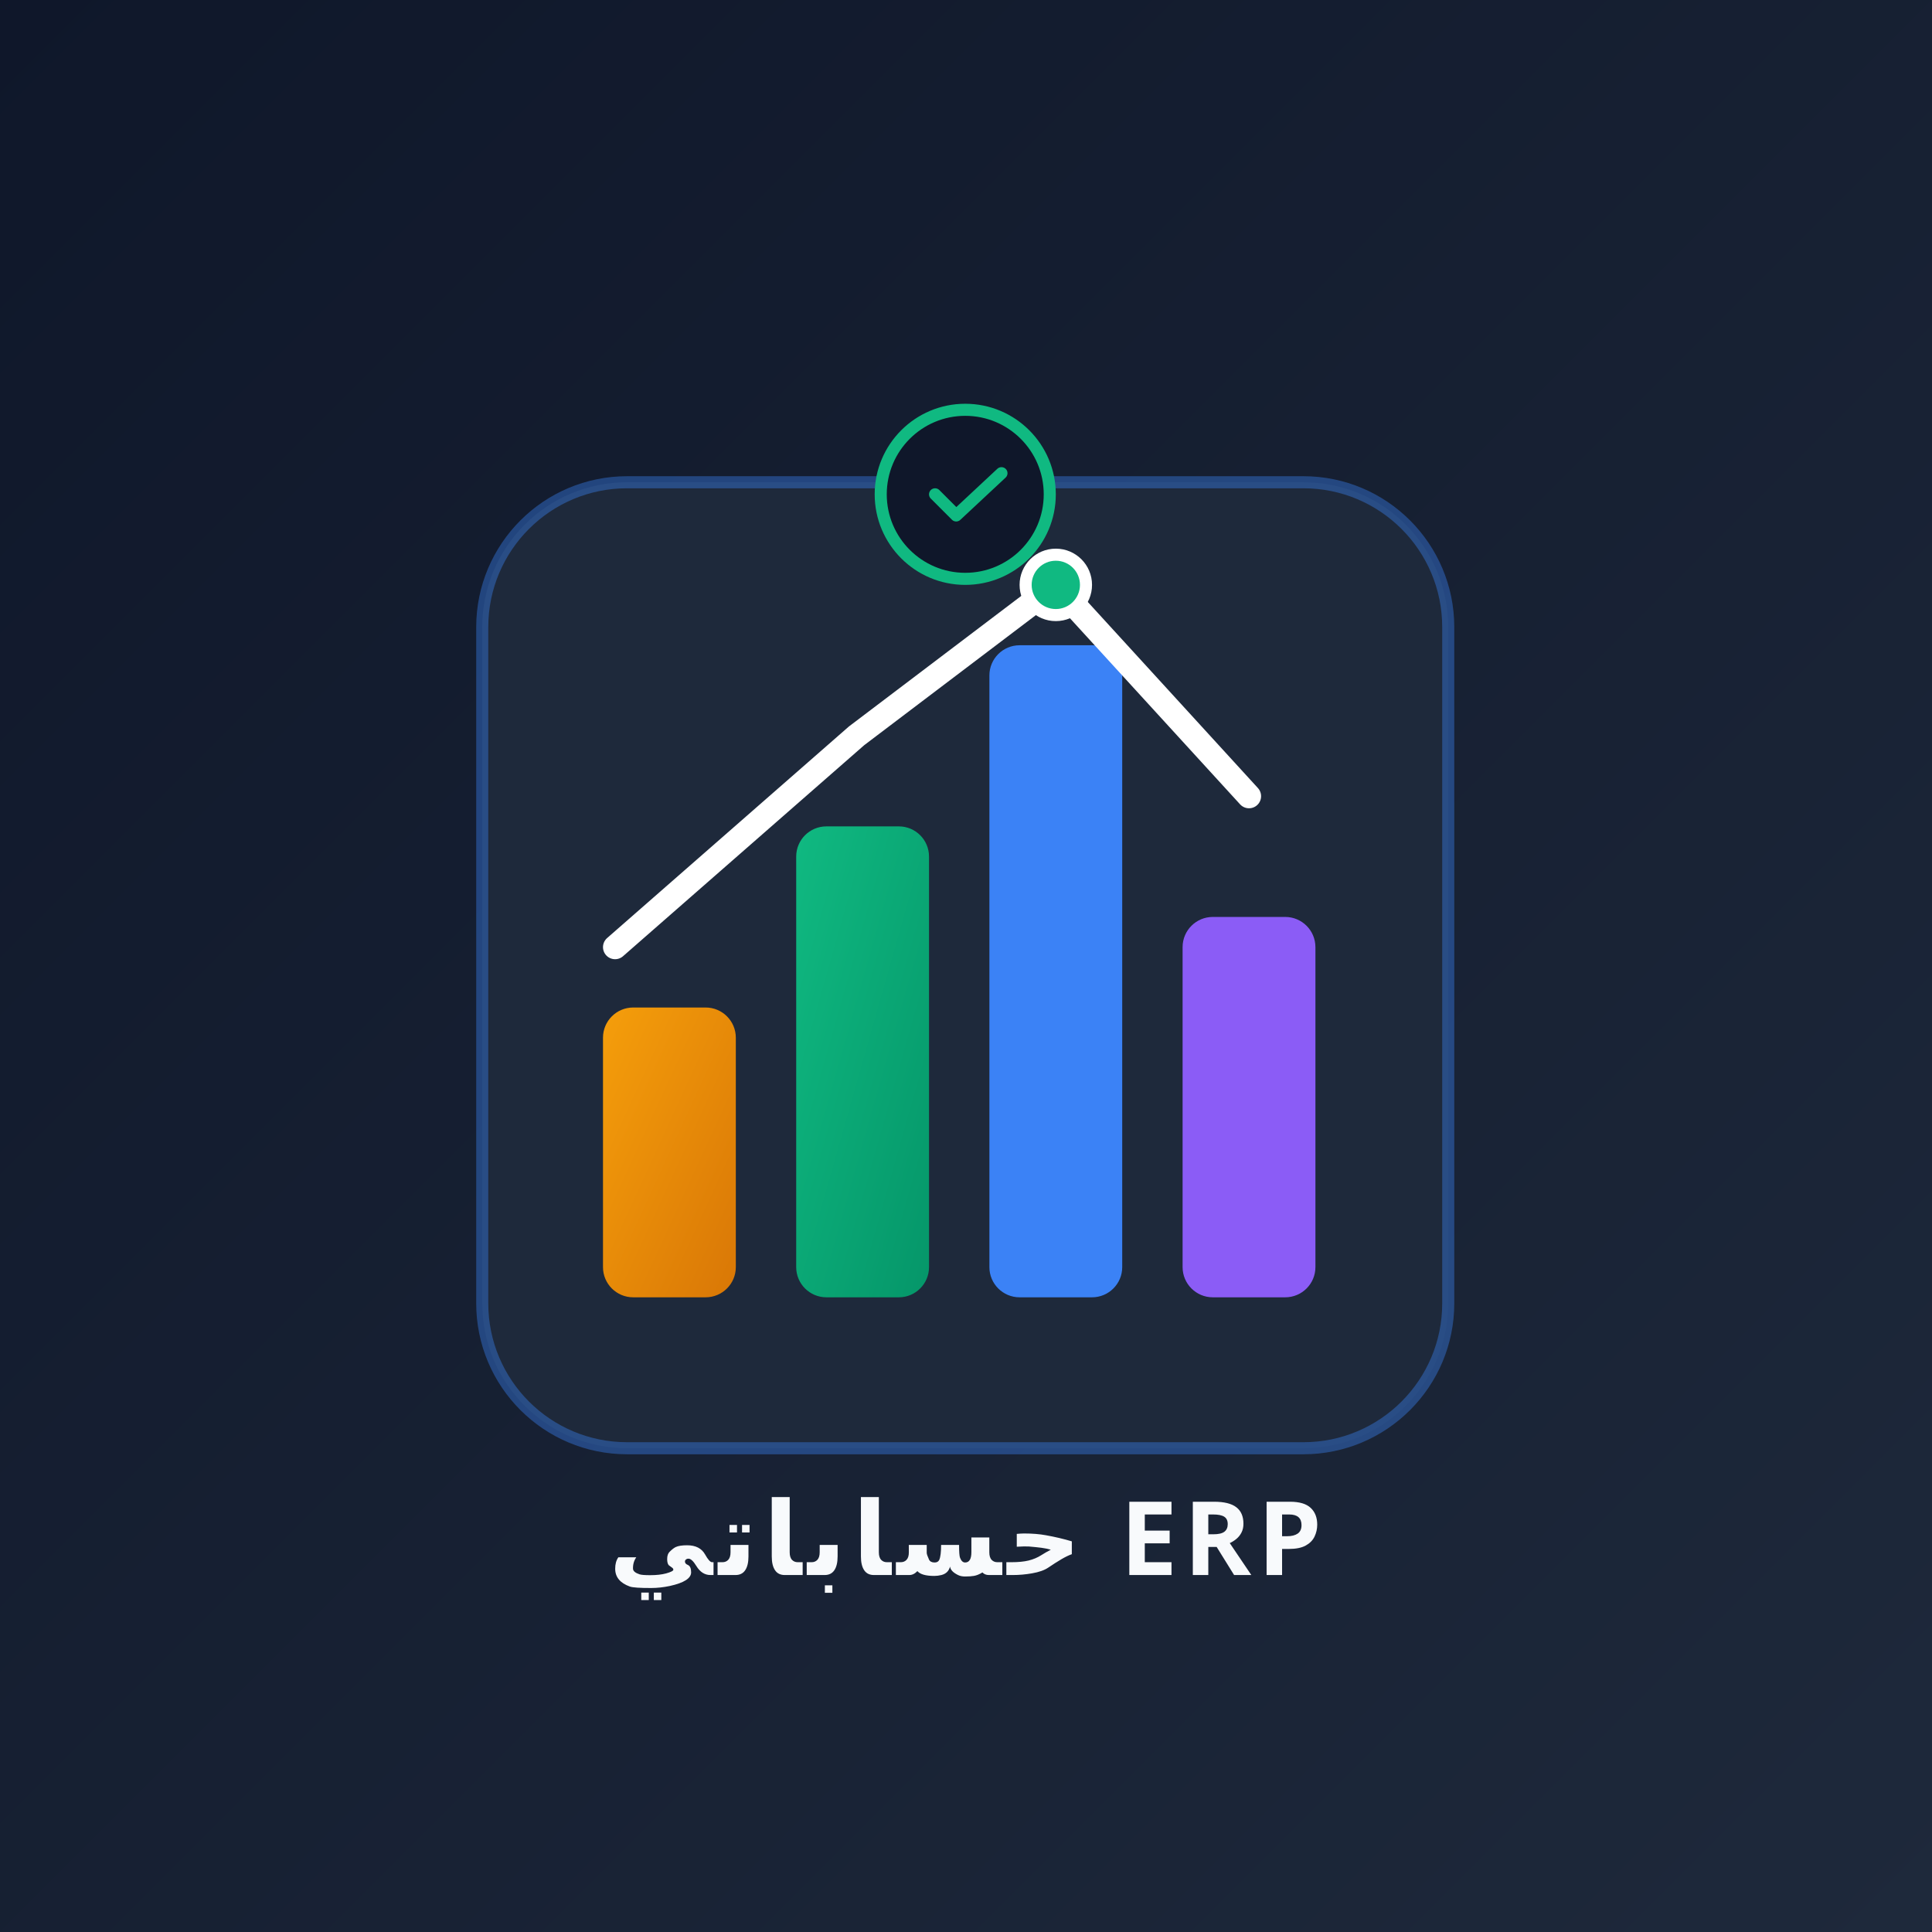
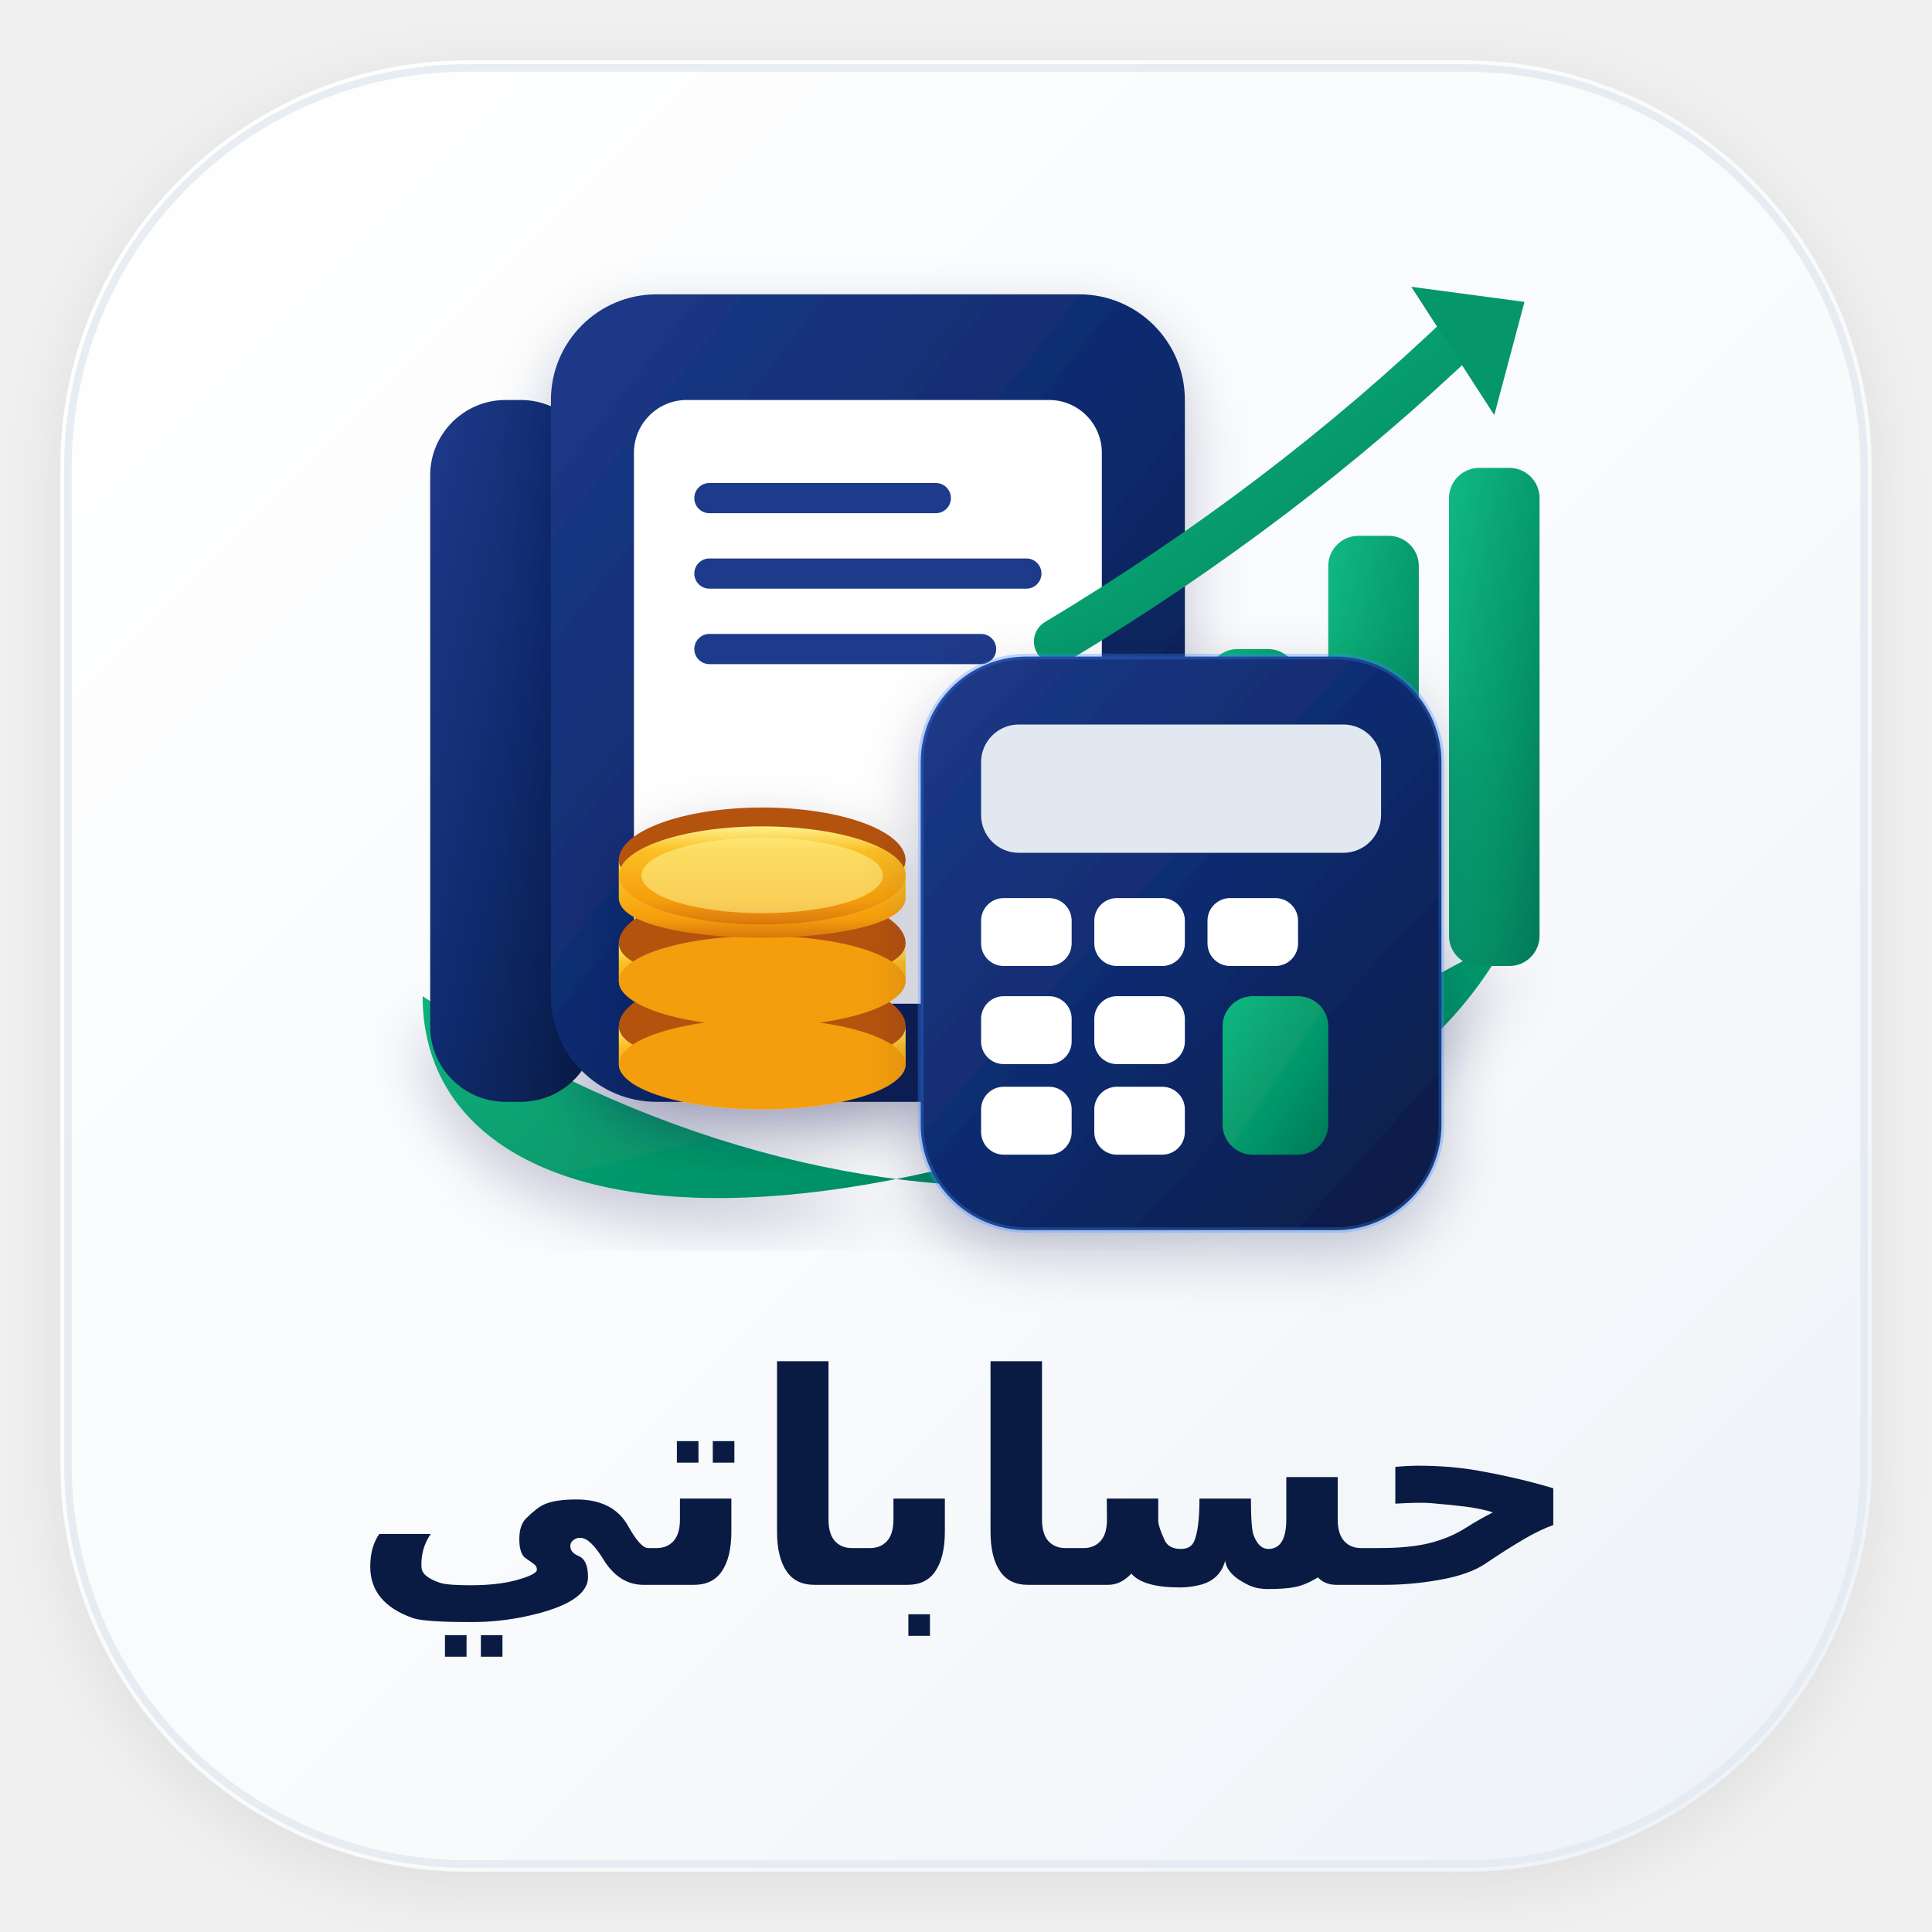
<svg xmlns="http://www.w3.org/2000/svg" viewBox="0 0 512 512" width="512" height="512">
  <defs>
-     <linearGradient id="bgGradM" x1="0%" y1="0%" x2="100%" y2="100%">
-       <stop offset="0%" stop-color="#0f172a" />
-       <stop offset="100%" stop-color="#1e293b" />
+     <linearGradient id="bgG" x1="0%" y1="0%" x2="100%" y2="100%">
+       <stop offset="0%" stop-color="#ffffff" />
+       <stop offset="60%" stop-color="#f8fafc" />
+       <stop offset="100%" stop-color="#edf2f7" />
    </linearGradient>
-     <linearGradient id="accentGradM" x1="0%" y1="0%" x2="100%" y2="100%">
+     <linearGradient id="navyG" x1="0%" y1="0%" x2="100%" y2="100%">
+       <stop offset="0%" stop-color="#1e3a8a" />
+       <stop offset="50%" stop-color="#0f2b6e" />
+       <stop offset="100%" stop-color="#091b42" />
+     </linearGradient>
+     <linearGradient id="tealG" x1="0%" y1="0%" x2="100%" y2="100%">
      <stop offset="0%" stop-color="#10b981" />
-       <stop offset="100%" stop-color="#059669" />
+       <stop offset="60%" stop-color="#059669" />
+       <stop offset="100%" stop-color="#047857" />
    </linearGradient>
-     <linearGradient id="goldGradM" x1="0%" y1="0%" x2="100%" y2="100%">
-       <stop offset="0%" stop-color="#f59e0b" />
+     <linearGradient id="goldG" x1="0%" y1="0%" x2="0%" y2="100%">
+       <stop offset="0%" stop-color="#fef08a" />
+       <stop offset="25%" stop-color="#fbbf24" />
+       <stop offset="75%" stop-color="#f59e0b" />
      <stop offset="100%" stop-color="#d97706" />
    </linearGradient>
+     <filter id="cardShadow" x="-10%" y="-10%" width="120%" height="120%">
+       <feDropShadow dx="0" dy="16" stdDeviation="24" flood-color="#0f2b6e" flood-opacity="0.12" />
+       <feDropShadow dx="0" dy="4" stdDeviation="8" flood-color="#000000" flood-opacity="0.08" />
+     </filter>
+     <filter id="elemShadow" x="-20%" y="-20%" width="140%" height="140%">
+       <feDropShadow dx="0" dy="6" stdDeviation="8" flood-color="#091b42" flood-opacity="0.22" />
+     </filter>
  </defs>
-   <rect width="512" height="512" fill="url(#bgGradM)" />
-   <g transform="translate(51, 51) scale(0.8)">
-     <rect x="96" y="96" width="320" height="320" rx="48" fill="#1e293b" stroke="#3b82f6" stroke-width="4" stroke-opacity="0.4" />
-     <rect x="136" y="270" width="44" height="96" rx="10" fill="url(#goldGradM)" />
-     <rect x="200" y="210" width="44" height="156" rx="10" fill="url(#accentGradM)" />
-     <rect x="264" y="150" width="44" height="216" rx="10" fill="#3b82f6" />
-     <rect x="328" y="240" width="44" height="126" rx="10" fill="#8b5cf6" />
-     <path d="M140 250 L 220 180 L 286 130 L 350 200" fill="none" stroke="#ffffff" stroke-width="8" stroke-linecap="round" stroke-linejoin="round" />
-     <circle cx="286" cy="130" r="10" fill="#10b981" stroke="#ffffff" stroke-width="4" />
-     <circle cx="256" cy="100" r="28" fill="#0f172a" stroke="#10b981" stroke-width="4" />
-     <path d="M246 100 L253 107 L268 93" fill="none" stroke="#10b981" stroke-width="4" stroke-linecap="round" stroke-linejoin="round" />
-     <text x="256" y="458" font-family="'Cairo', sans-serif, system-ui" font-size="34" font-weight="900" fill="#f8fafc" text-anchor="middle" letter-spacing="2">حساباتي ERP</text>
+   <rect x="16" y="16" width="480" height="480" rx="108" fill="url(#bgG)" filter="url(#cardShadow)" />
+   <rect x="18" y="18" width="476" height="476" rx="106" fill="none" stroke="#e2e8f0" stroke-width="2" opacity="0.8" />
+   <g id="illustration">
+     <path d="M 112 264 C 112 328, 220 348, 400 248 C 360 324, 230 342, 112 264 Z" fill="url(#tealG)" filter="url(#elemShadow)" />
+     <g id="ledgerBook">
+       <path d="M 124 126 C 114 126, 114 286, 124 286 L 152 286 L 152 126 Z" fill="#091b42" />
+       <rect x="114" y="106" width="44" height="186" rx="20" fill="url(#navyG)" />
+       <rect x="146" y="78" width="168" height="214" rx="28" fill="url(#navyG)" filter="url(#elemShadow)" />
+       <rect x="168" y="106" width="124" height="160" rx="14" fill="#ffffff" />
+       <rect x="184" y="128" width="68" height="8" rx="4" fill="#1e3a8a" />
+       <rect x="184" y="148" width="92" height="8" rx="4" fill="#1e3a8a" />
+       <rect x="184" y="168" width="80" height="8" rx="4" fill="#1e3a8a" />
+     </g>
+     <g id="growthBars">
+       <rect x="320" y="172" width="24" height="84" rx="8" fill="url(#tealG)" />
+       <rect x="352" y="142" width="24" height="114" rx="8" fill="url(#tealG)" />
+       <rect x="384" y="124" width="24" height="132" rx="8" fill="url(#tealG)" />
+       <path d="M 280 170 Q 340 134, 388 88" fill="none" stroke="url(#tealG)" stroke-width="12" stroke-linecap="round" />
+       <path d="M 374 76 L 404 80 L 396 110 Z" fill="#059669" />
+     </g>
+     <g id="coinsStack" filter="url(#elemShadow)">
+       <ellipse cx="202" cy="272" rx="38" ry="14" fill="#b45309" />
+       <path d="M 164 272 C 164 286, 240 286, 240 272 L 240 282 C 240 296, 164 296, 164 282 Z" fill="url(#goldG)" />
+       <ellipse cx="202" cy="282" rx="38" ry="12" fill="#f59e0b" />
+       <ellipse cx="202" cy="250" rx="38" ry="14" fill="#b45309" />
+       <path d="M 164 250 C 164 264, 240 264, 240 250 L 240 260 C 240 274, 164 274, 164 260 Z" fill="url(#goldG)" />
+       <ellipse cx="202" cy="260" rx="38" ry="12" fill="#f59e0b" />
+       <ellipse cx="202" cy="228" rx="38" ry="14" fill="#b45309" />
+       <path d="M 164 228 C 164 242, 240 242, 240 228 L 240 238 C 240 252, 164 252, 164 238 Z" fill="url(#goldG)" />
+       <ellipse cx="202" cy="232" rx="38" ry="13" fill="url(#goldG)" />
+       <ellipse cx="202" cy="232" rx="32" ry="10" fill="#fef08a" opacity="0.6" />
+     </g>
+     <g id="calculator" filter="url(#elemShadow)">
+       <rect x="244" y="174" width="138" height="152" rx="28" fill="url(#navyG)" stroke="#3b82f6" stroke-width="1.5" stroke-opacity="0.3" />
+       <rect x="260" y="192" width="106" height="34" rx="10" fill="#e2e8f0" />
+       <rect x="260" y="238" width="24" height="18" rx="6" fill="#ffffff" />
+       <rect x="290" y="238" width="24" height="18" rx="6" fill="#ffffff" />
+       <rect x="320" y="238" width="24" height="18" rx="6" fill="#ffffff" />
+       <rect x="260" y="264" width="24" height="18" rx="6" fill="#ffffff" />
+       <rect x="290" y="264" width="24" height="18" rx="6" fill="#ffffff" />
+       <rect x="324" y="264" width="28" height="42" rx="8" fill="url(#tealG)" />
+       <rect x="260" y="288" width="24" height="18" rx="6" fill="#ffffff" />
+       <rect x="290" y="288" width="24" height="18" rx="6" fill="#ffffff" />
+     </g>
+   </g>
+   <g id="hesabatyTitle">
+     <text x="256" y="420" text-anchor="middle" font-family="'Cairo', system-ui, -apple-system, sans-serif" font-weight="900" font-size="78" fill="#091b42" letter-spacing="-1">حساباتي</text>
  </g>
</svg>
